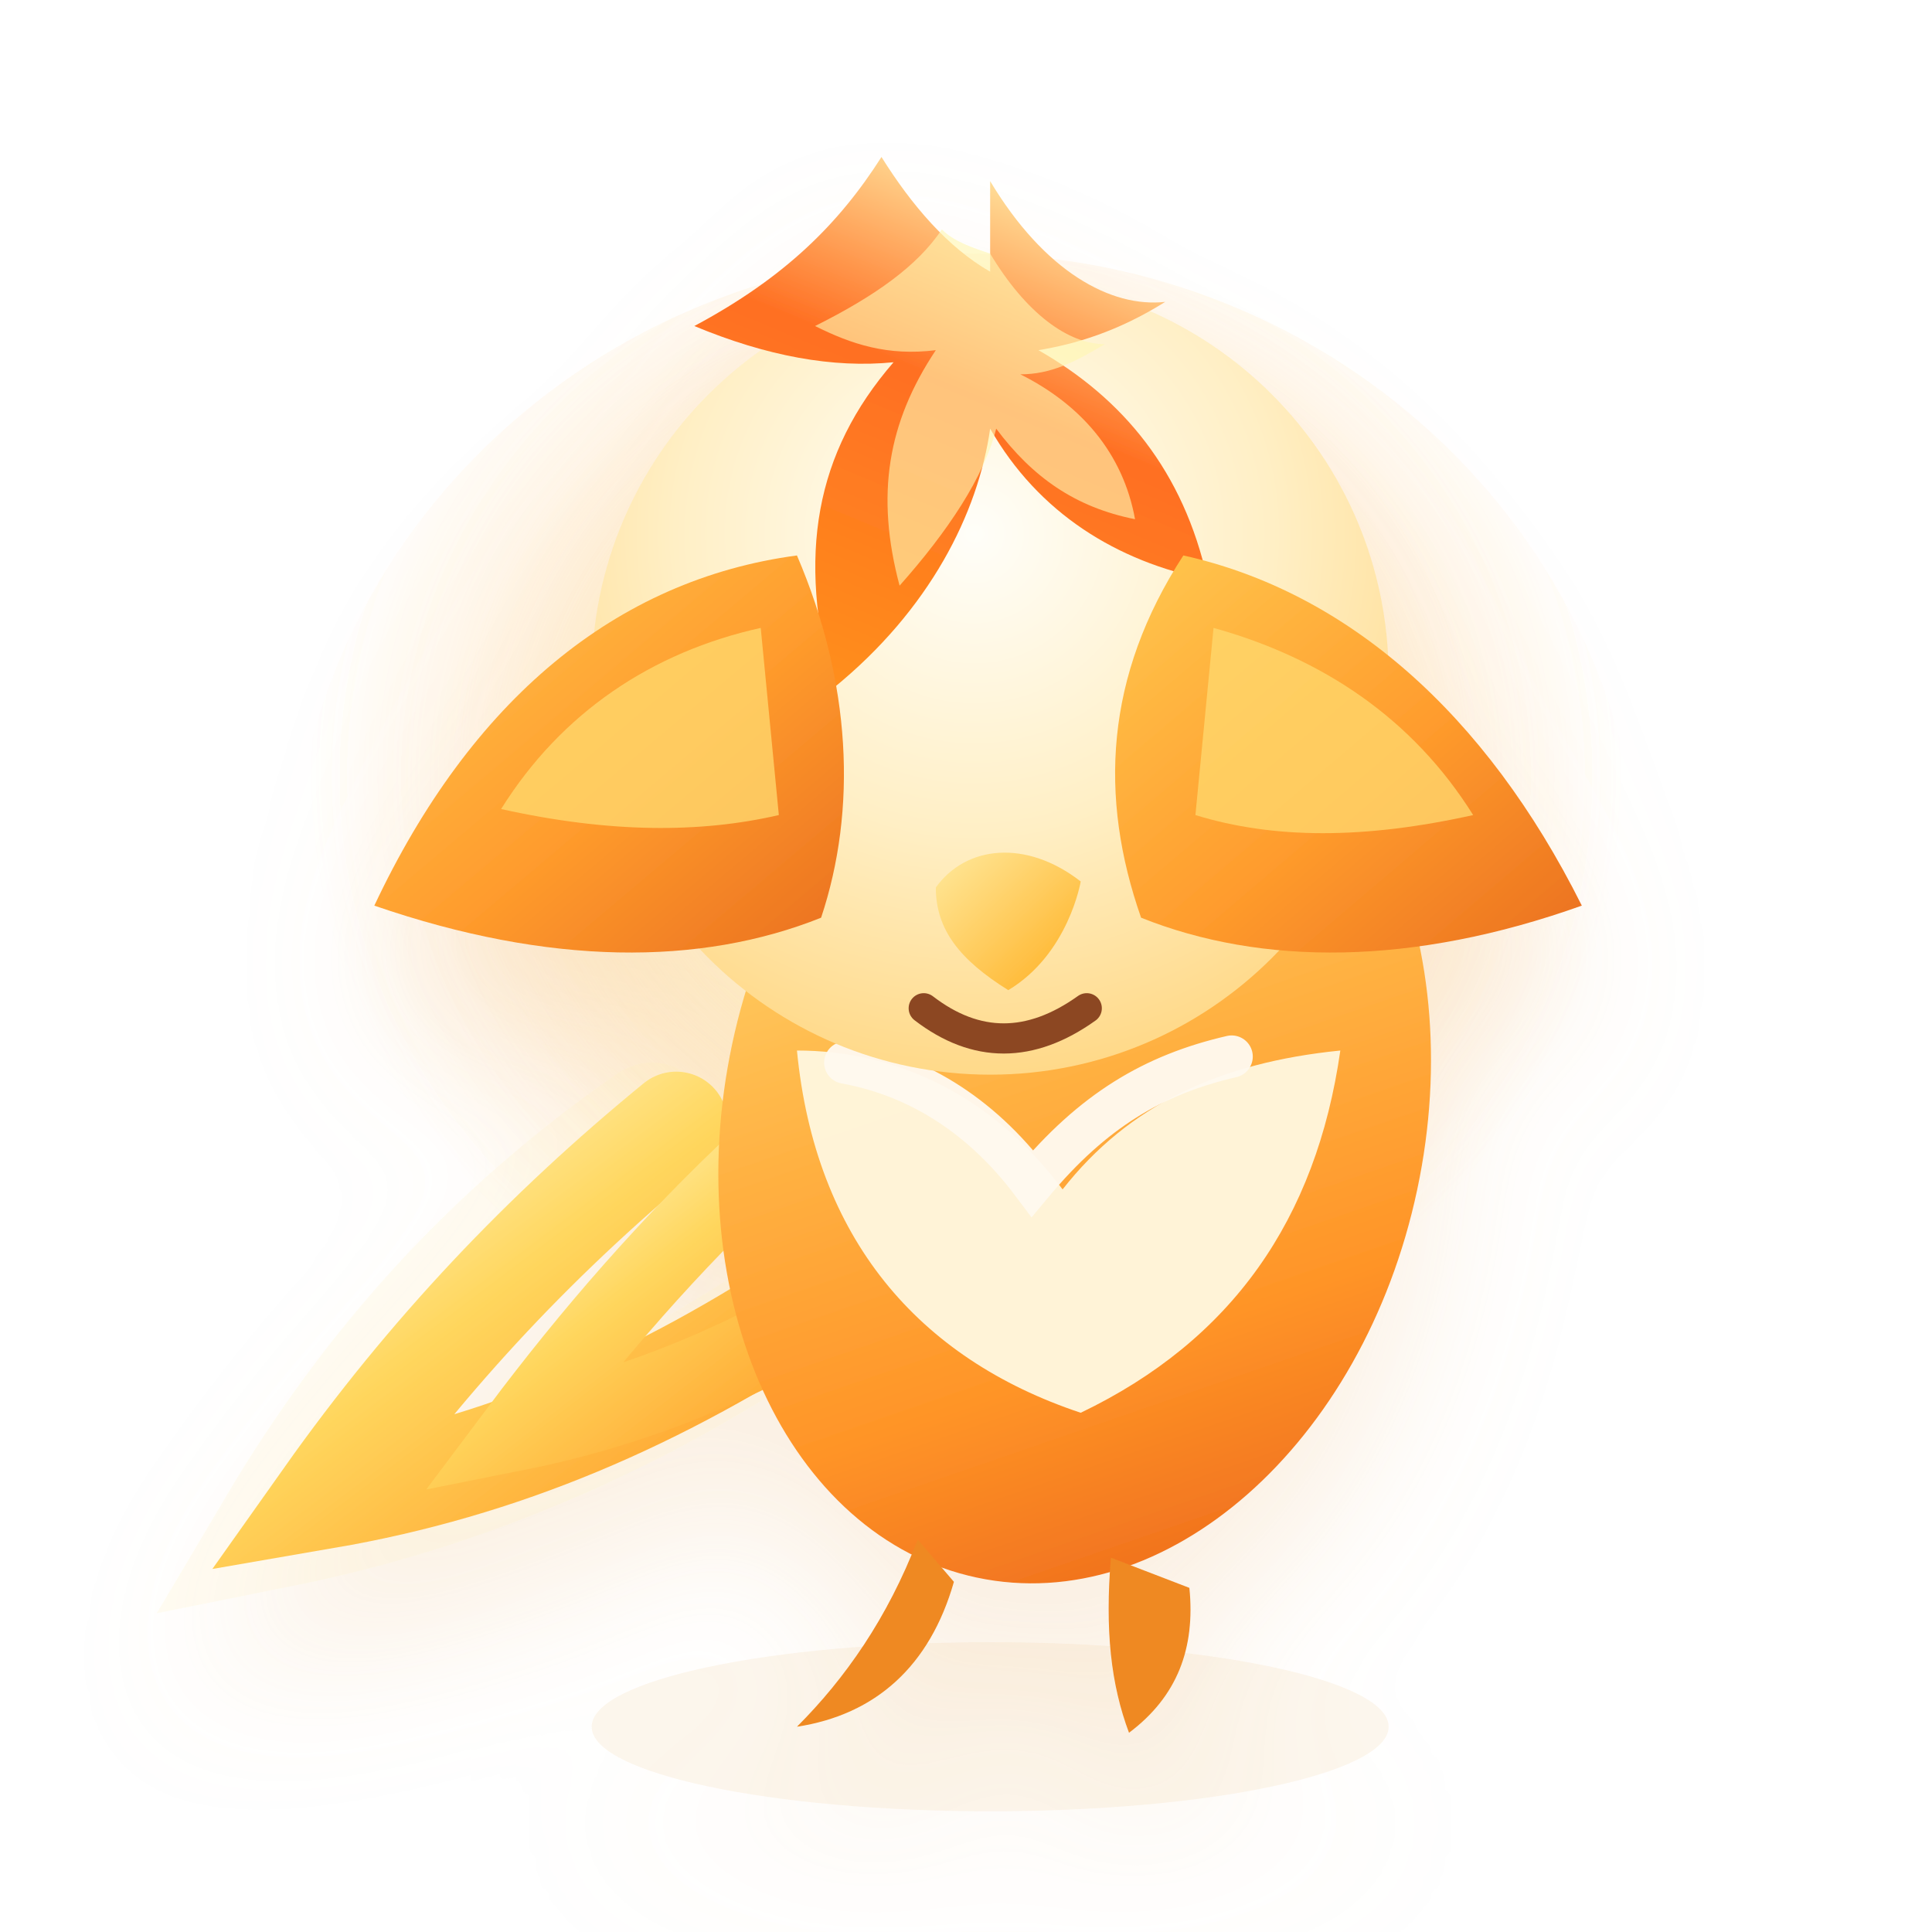
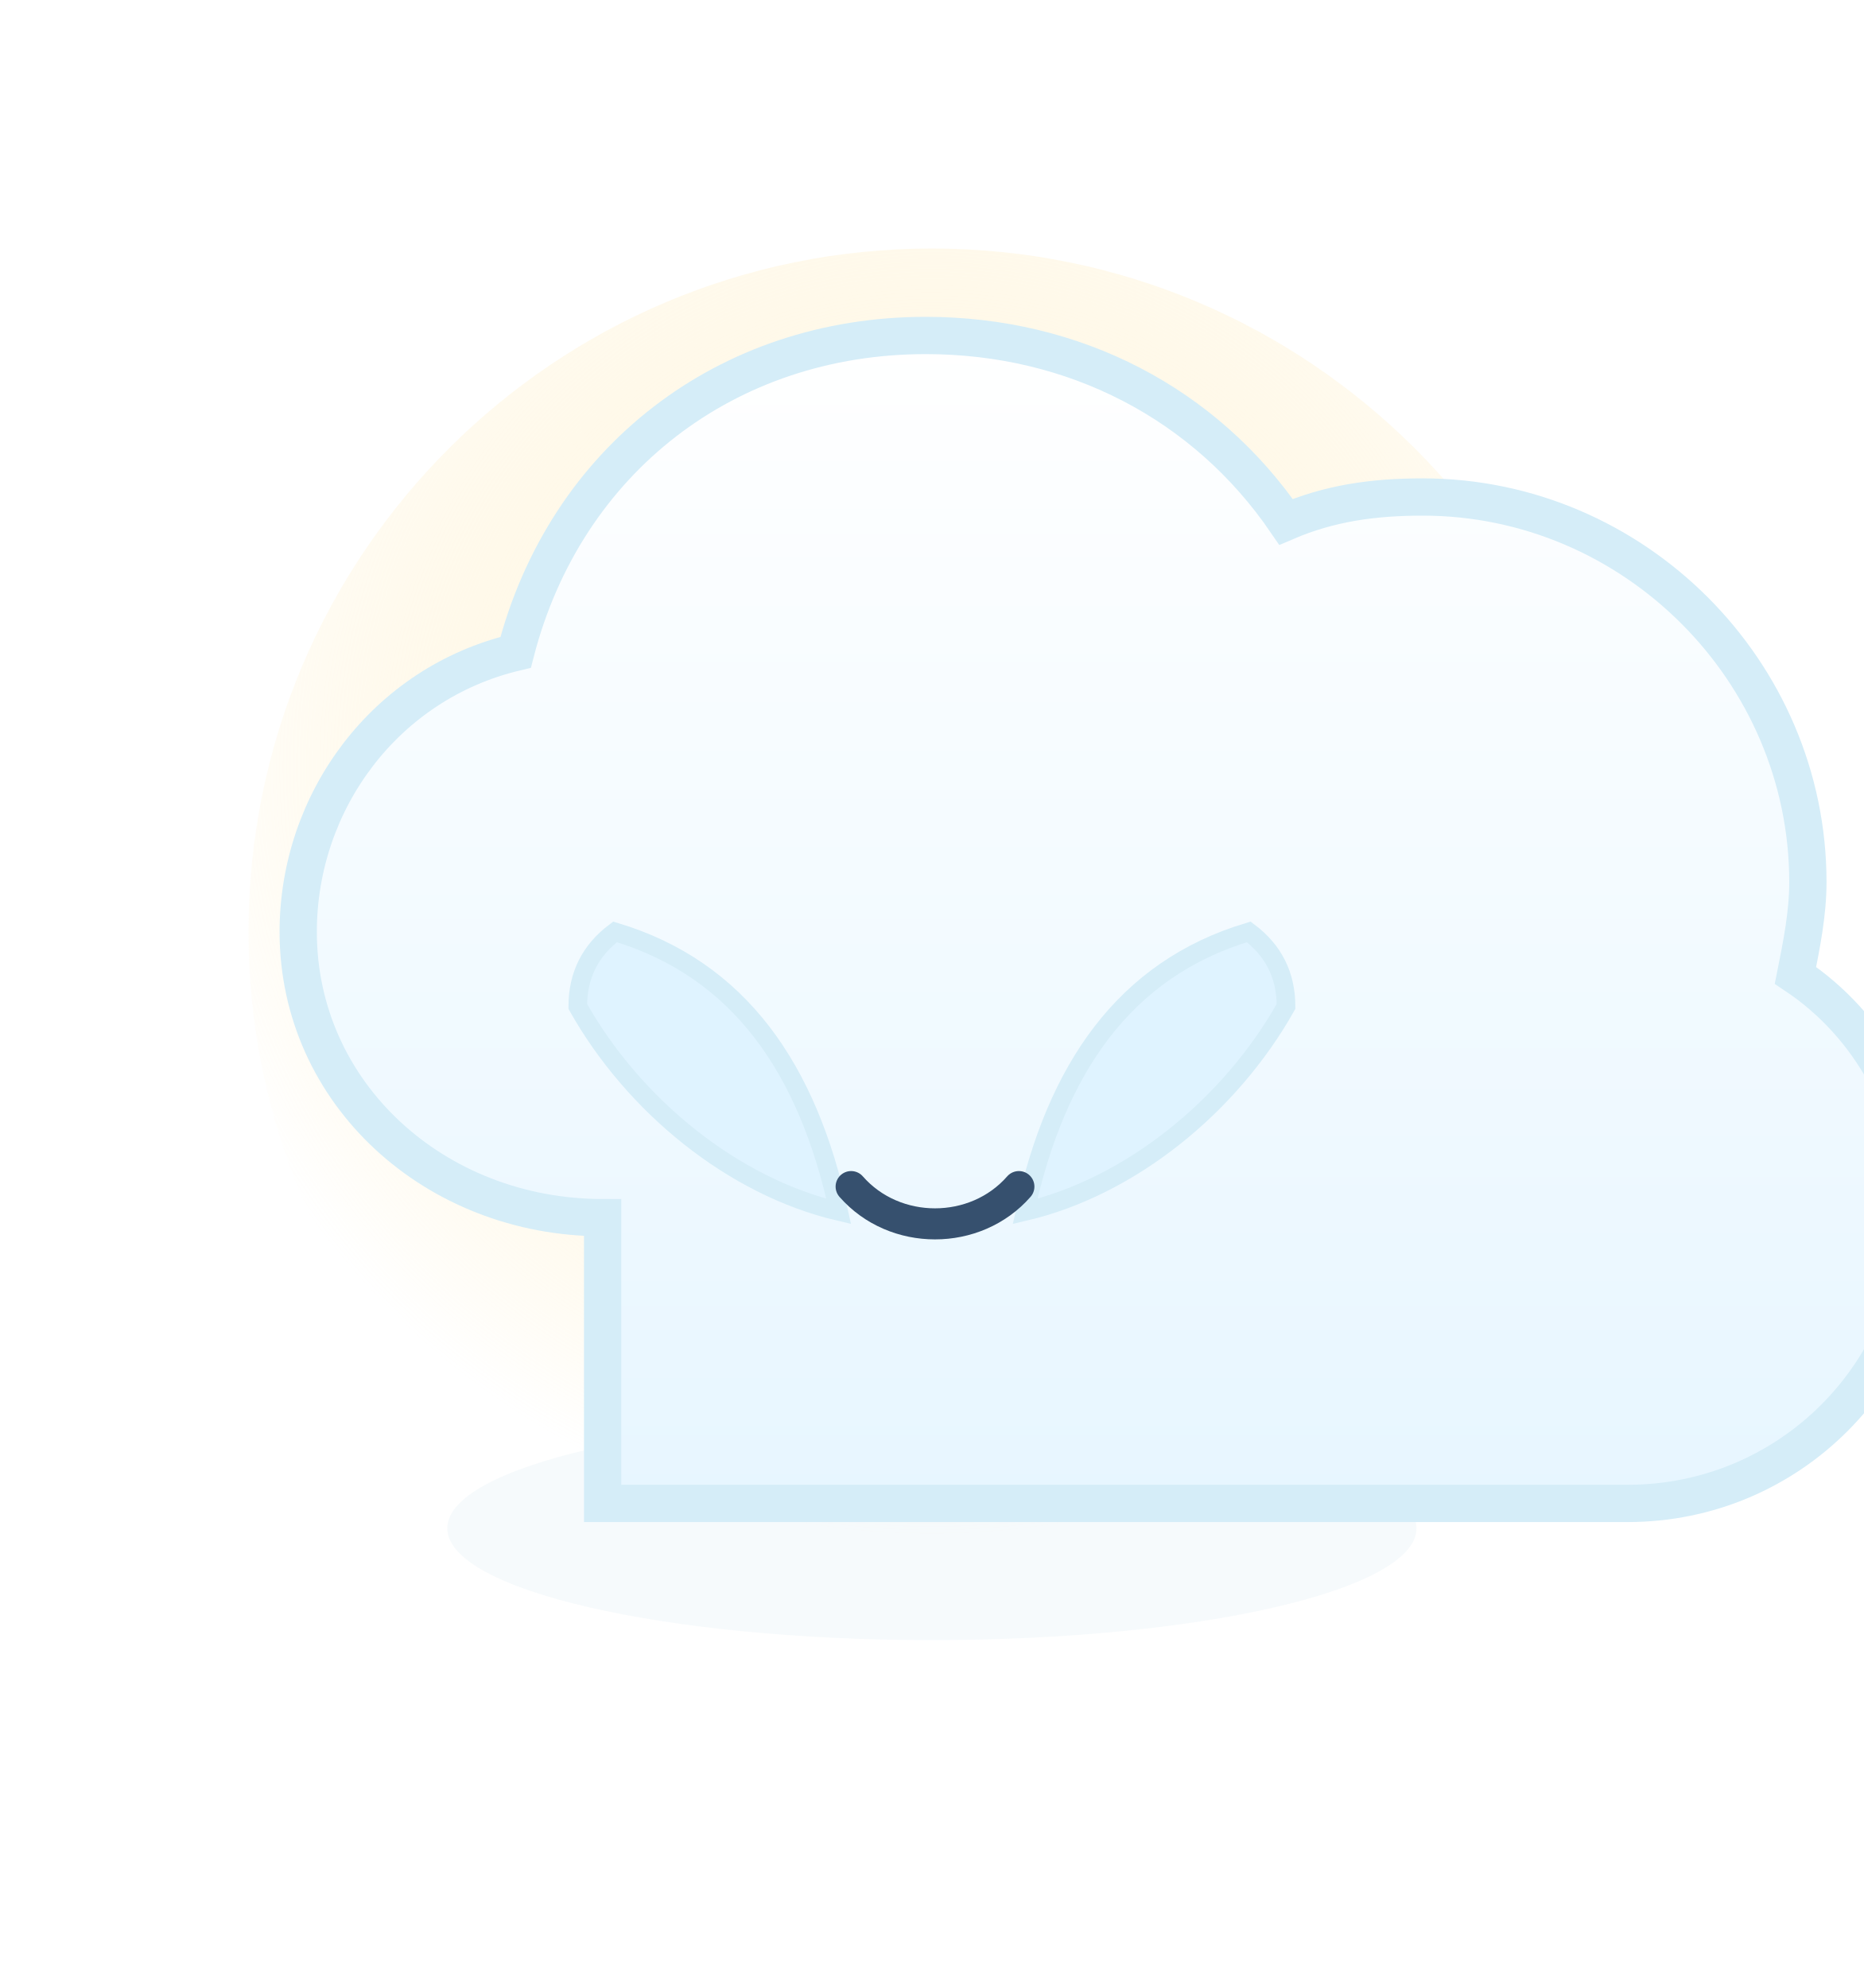
- <svg xmlns="http://www.w3.org/2000/svg" width="320" height="320" viewBox="0 0 320 320" role="img" aria-label="Anka hide state">
+ <svg xmlns="http://www.w3.org/2000/svg" viewBox="0 0 300 320" role="img" aria-label="Pofi hide cloud">
  <defs>
-     <radialGradient id="hide-aura" cx="50%" cy="40%" r="48%">
-       <stop offset="0%" stop-color="#fffbe9" stop-opacity="0.92" />
-       <stop offset="40%" stop-color="#ffe7a5" stop-opacity="0.48" />
-       <stop offset="78%" stop-color="#ffb64f" stop-opacity="0.12" />
-       <stop offset="100%" stop-color="#ffb64f" stop-opacity="0" />
+     <radialGradient id="glow" cx="50%" cy="38%" r="56%">
+       <stop offset="0%" stop-color="#fffef8" stop-opacity="0.9" />
+       <stop offset="100%" stop-color="#ffe39f" stop-opacity="0" />
    </radialGradient>
-     <radialGradient id="hide-face" cx="48%" cy="32%" r="70%">
-       <stop offset="0%" stop-color="#fffef9" />
-       <stop offset="54%" stop-color="#ffefc5" />
-       <stop offset="100%" stop-color="#ffd886" />
-     </radialGradient>
-     <linearGradient id="hide-body" x1="32%" y1="10%" x2="72%" y2="100%">
-       <stop offset="0%" stop-color="#ffd56d" />
-       <stop offset="38%" stop-color="#ffb243" />
-       <stop offset="72%" stop-color="#ff9427" />
-       <stop offset="100%" stop-color="#ef6e1d" />
+     <linearGradient id="cloud" x1="0%" y1="0%" x2="0%" y2="100%">
+       <stop offset="0%" stop-color="#ffffff" />
+       <stop offset="100%" stop-color="#e7f6ff" />
    </linearGradient>
-     <linearGradient id="hide-wing" x1="0%" y1="0%" x2="100%" y2="100%">
-       <stop offset="0%" stop-color="#ffc84f" />
-       <stop offset="55%" stop-color="#ff9c2d" />
-       <stop offset="100%" stop-color="#ea6f1f" />
-     </linearGradient>
-     <linearGradient id="hide-crest" x1="30%" y1="100%" x2="70%" y2="0%">
-       <stop offset="0%" stop-color="#ff8e1d" />
-       <stop offset="56%" stop-color="#ff6f22" />
-       <stop offset="100%" stop-color="#fff6b2" />
-     </linearGradient>
-     <linearGradient id="hide-tail" x1="0%" y1="0%" x2="100%" y2="100%">
-       <stop offset="0%" stop-color="#fff7c4" />
-       <stop offset="40%" stop-color="#ffd65d" />
-       <stop offset="100%" stop-color="#ff9521" />
-     </linearGradient>
-     <linearGradient id="hide-beak" x1="0%" y1="0%" x2="100%" y2="100%">
-       <stop offset="0%" stop-color="#ffe99c" />
-       <stop offset="100%" stop-color="#ffaf20" />
-     </linearGradient>
-     <filter id="hide-shadow" x="-40%" y="-40%" width="200%" height="200%">
-       <feDropShadow dx="0" dy="16" stdDeviation="12" flood-color="#efb46f" flood-opacity="0.2" />
-     </filter>
  </defs>
-   <g filter="url(#hide-shadow)">
-     <ellipse cx="160" cy="150" rx="112" ry="108" fill="url(#hide-aura)" />
-     <ellipse cx="164" cy="286" rx="66" ry="14" fill="#eec58b" opacity="0.16" />
-     <g>
-       <path d="M108 186c-26 18-46 40-62 67 30-6 59-18 88-38" fill="none" stroke="#fff1b8" stroke-width="20" stroke-linecap="round" opacity="0.18" />
-       <path d="M112 186c-22 18-41 38-58 62 29-5 55-16 82-34" fill="none" stroke="url(#hide-tail)" stroke-width="17" stroke-linecap="round" />
-       <path d="M126 192c-15 14-28 29-40 45 20-4 39-12 58-24" fill="none" stroke="url(#hide-tail)" stroke-width="13" stroke-linecap="round" />
-     </g>
-     <ellipse cx="178" cy="185" rx="58" ry="78" fill="url(#hide-body)" transform="rotate(12 178 185)" />
-     <path d="M132 174c16 0 32 7 44 23 11-14 26-21 46-23-4 28-18 48-43 60-27-9-44-29-47-60z" fill="#fff5da" opacity="0.98" />
-     <path d="M140 176c11 2 22 8 31 20 10-12 20-18 33-21" fill="none" stroke="#fff9ef" stroke-width="7" stroke-linecap="round" opacity="0.96" />
-     <circle cx="164" cy="112" r="66" fill="url(#hide-face)" />
-     <g>
-       <path d="M164 30c9 15 20 21 29 20-8 5-15 7-21 8 14 8 24 20 28 38-15-3-28-11-36-25-2 14-10 30-26 43-6-22-3-39 10-54-10 1-21-1-33-6 15-8 24-17 31-28 5 8 11 15 18 19z" fill="url(#hide-crest)" />
-       <path d="M164 42c6 10 13 15 19 15-5 3-9 5-14 5 10 5 17 13 19 24-10-2-17-7-23-15-2 8-8 17-16 26-4-15-2-27 6-39-8 1-14-1-20-4 10-5 17-10 21-16 2 2 5 3 8 4z" fill="#fff7b2" opacity="0.62" />
-     </g>
-     <g>
-       <path d="M132 92c-30 4-54 24-70 58 29 10 54 10 74 2 6-18 5-39-4-60z" fill="url(#hide-wing)" />
-       <path d="M126 104c-18 4-33 14-43 30 18 4 33 4 46 1" fill="#ffd96e" opacity="0.78" />
-       <path d="M196 92c27 6 50 26 66 58-28 10-53 10-73 2-7-20-6-40 7-60z" fill="url(#hide-wing)" />
-       <path d="M201 104c18 5 33 15 43 31-18 4-33 4-46 0" fill="#ffd96e" opacity="0.76" />
-     </g>
-     <path d="M155 147c5-7 15-8 24-1 0 0-2 12-12 18-8-5-12-10-12-17z" fill="url(#hide-beak)" />
-     <path d="M153 167q13 10 27 0" fill="none" stroke="#8c4622" stroke-width="5" stroke-linecap="round" />
-     <path d="M152 255c-5 13-12 23-20 31 13-2 22-10 26-24" fill="#ef8920" />
-     <path d="M184 258c-1 12 0 21 3 29 8-6 11-14 10-24" fill="#ef8920" />
-   </g>
+   <circle cx="150" cy="150" r="110" fill="url(#glow)" />
+   <ellipse cx="150" cy="246" rx="78" ry="18" fill="#bfdbe8" opacity="0.14" />
+   <path d="M97 196c-27 0-49-20-49-46 0-21 14-40 35-45 8-31 34-51 66-51 24 0 45 11 58 30 7-3 14-4 22-4 34 0 62 28 62 62 0 5-1 10-2 15 12 8 20 22 20 38 0 26-21 47-47 47H97z" fill="url(#cloud)" stroke="#d5edf8" stroke-width="6" />
+   <path d="M99 150c20 6 31 22 36 45-17-4-33-17-42-33 0-5 2-9 6-12z" fill="#dff3ff" stroke="#d5edf8" stroke-width="3" />
+   <path d="M201 150c-20 6-31 22-36 45 17-4 33-17 42-33 0-5-2-9-6-12z" fill="#dff3ff" stroke="#d5edf8" stroke-width="3" />
+   <path d="M137 191c7 8 20 8 27 0" fill="none" stroke="#36506e" stroke-width="5" stroke-linecap="round" />
</svg>
